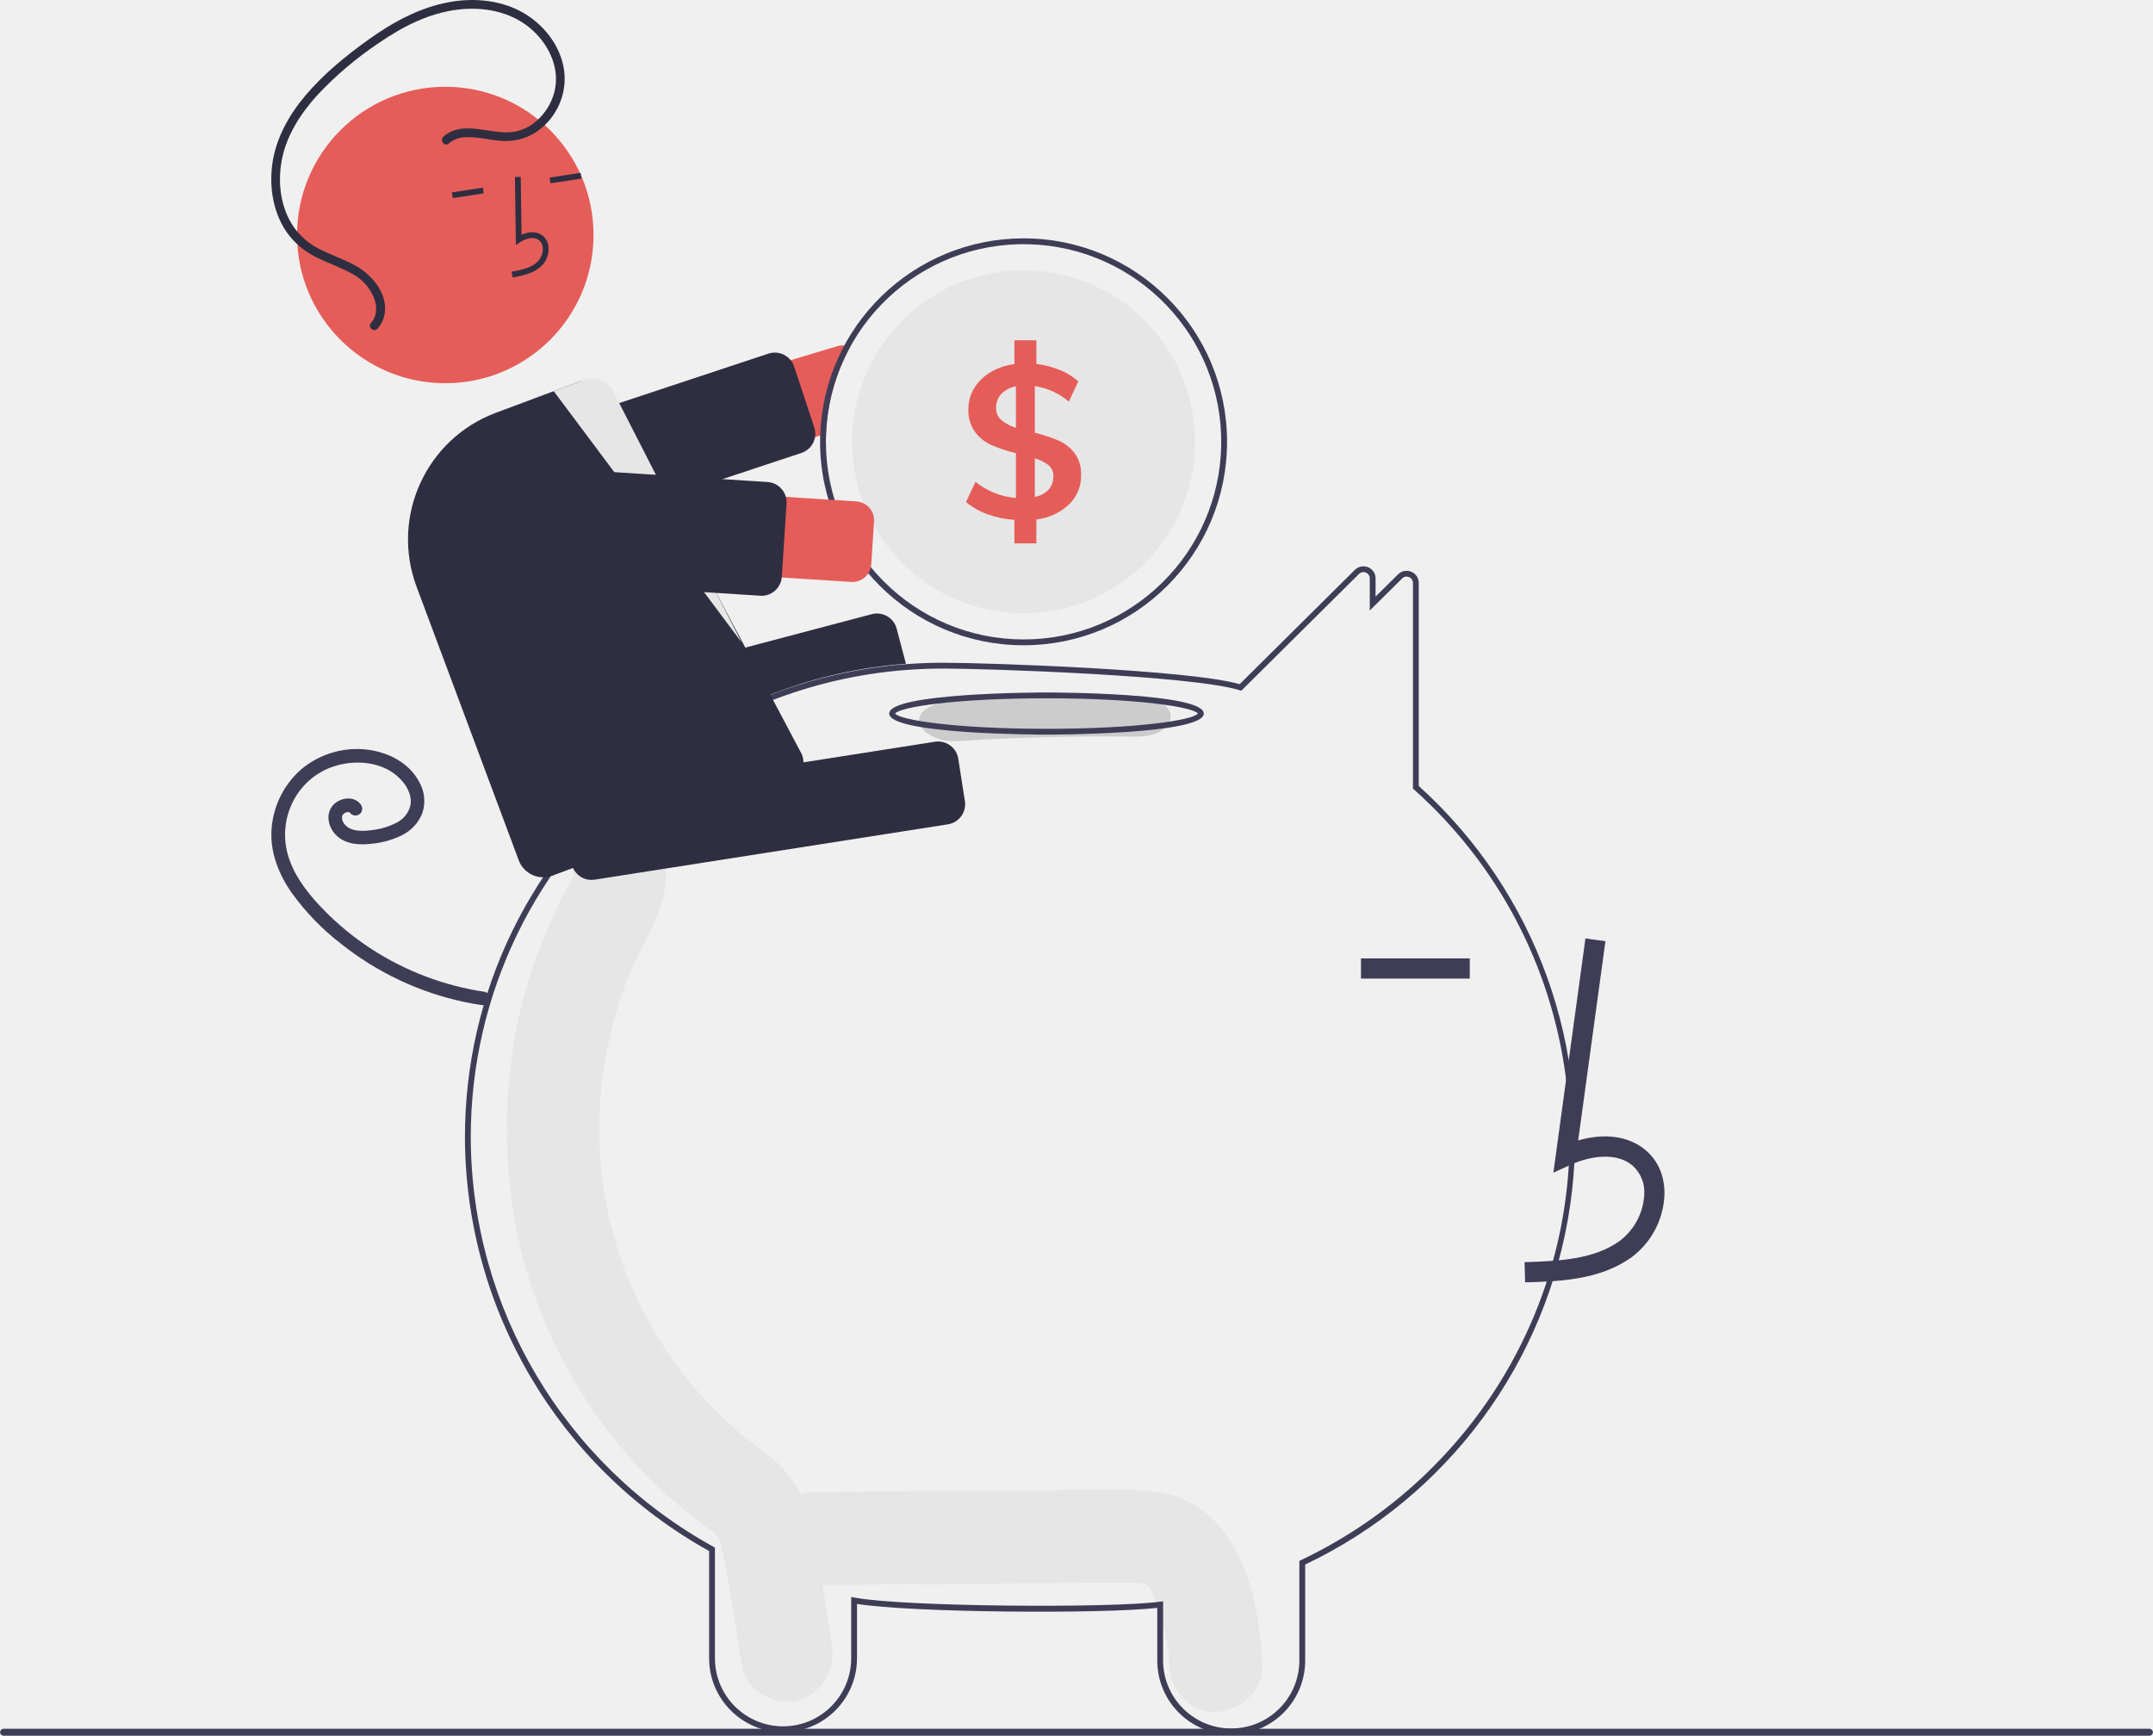
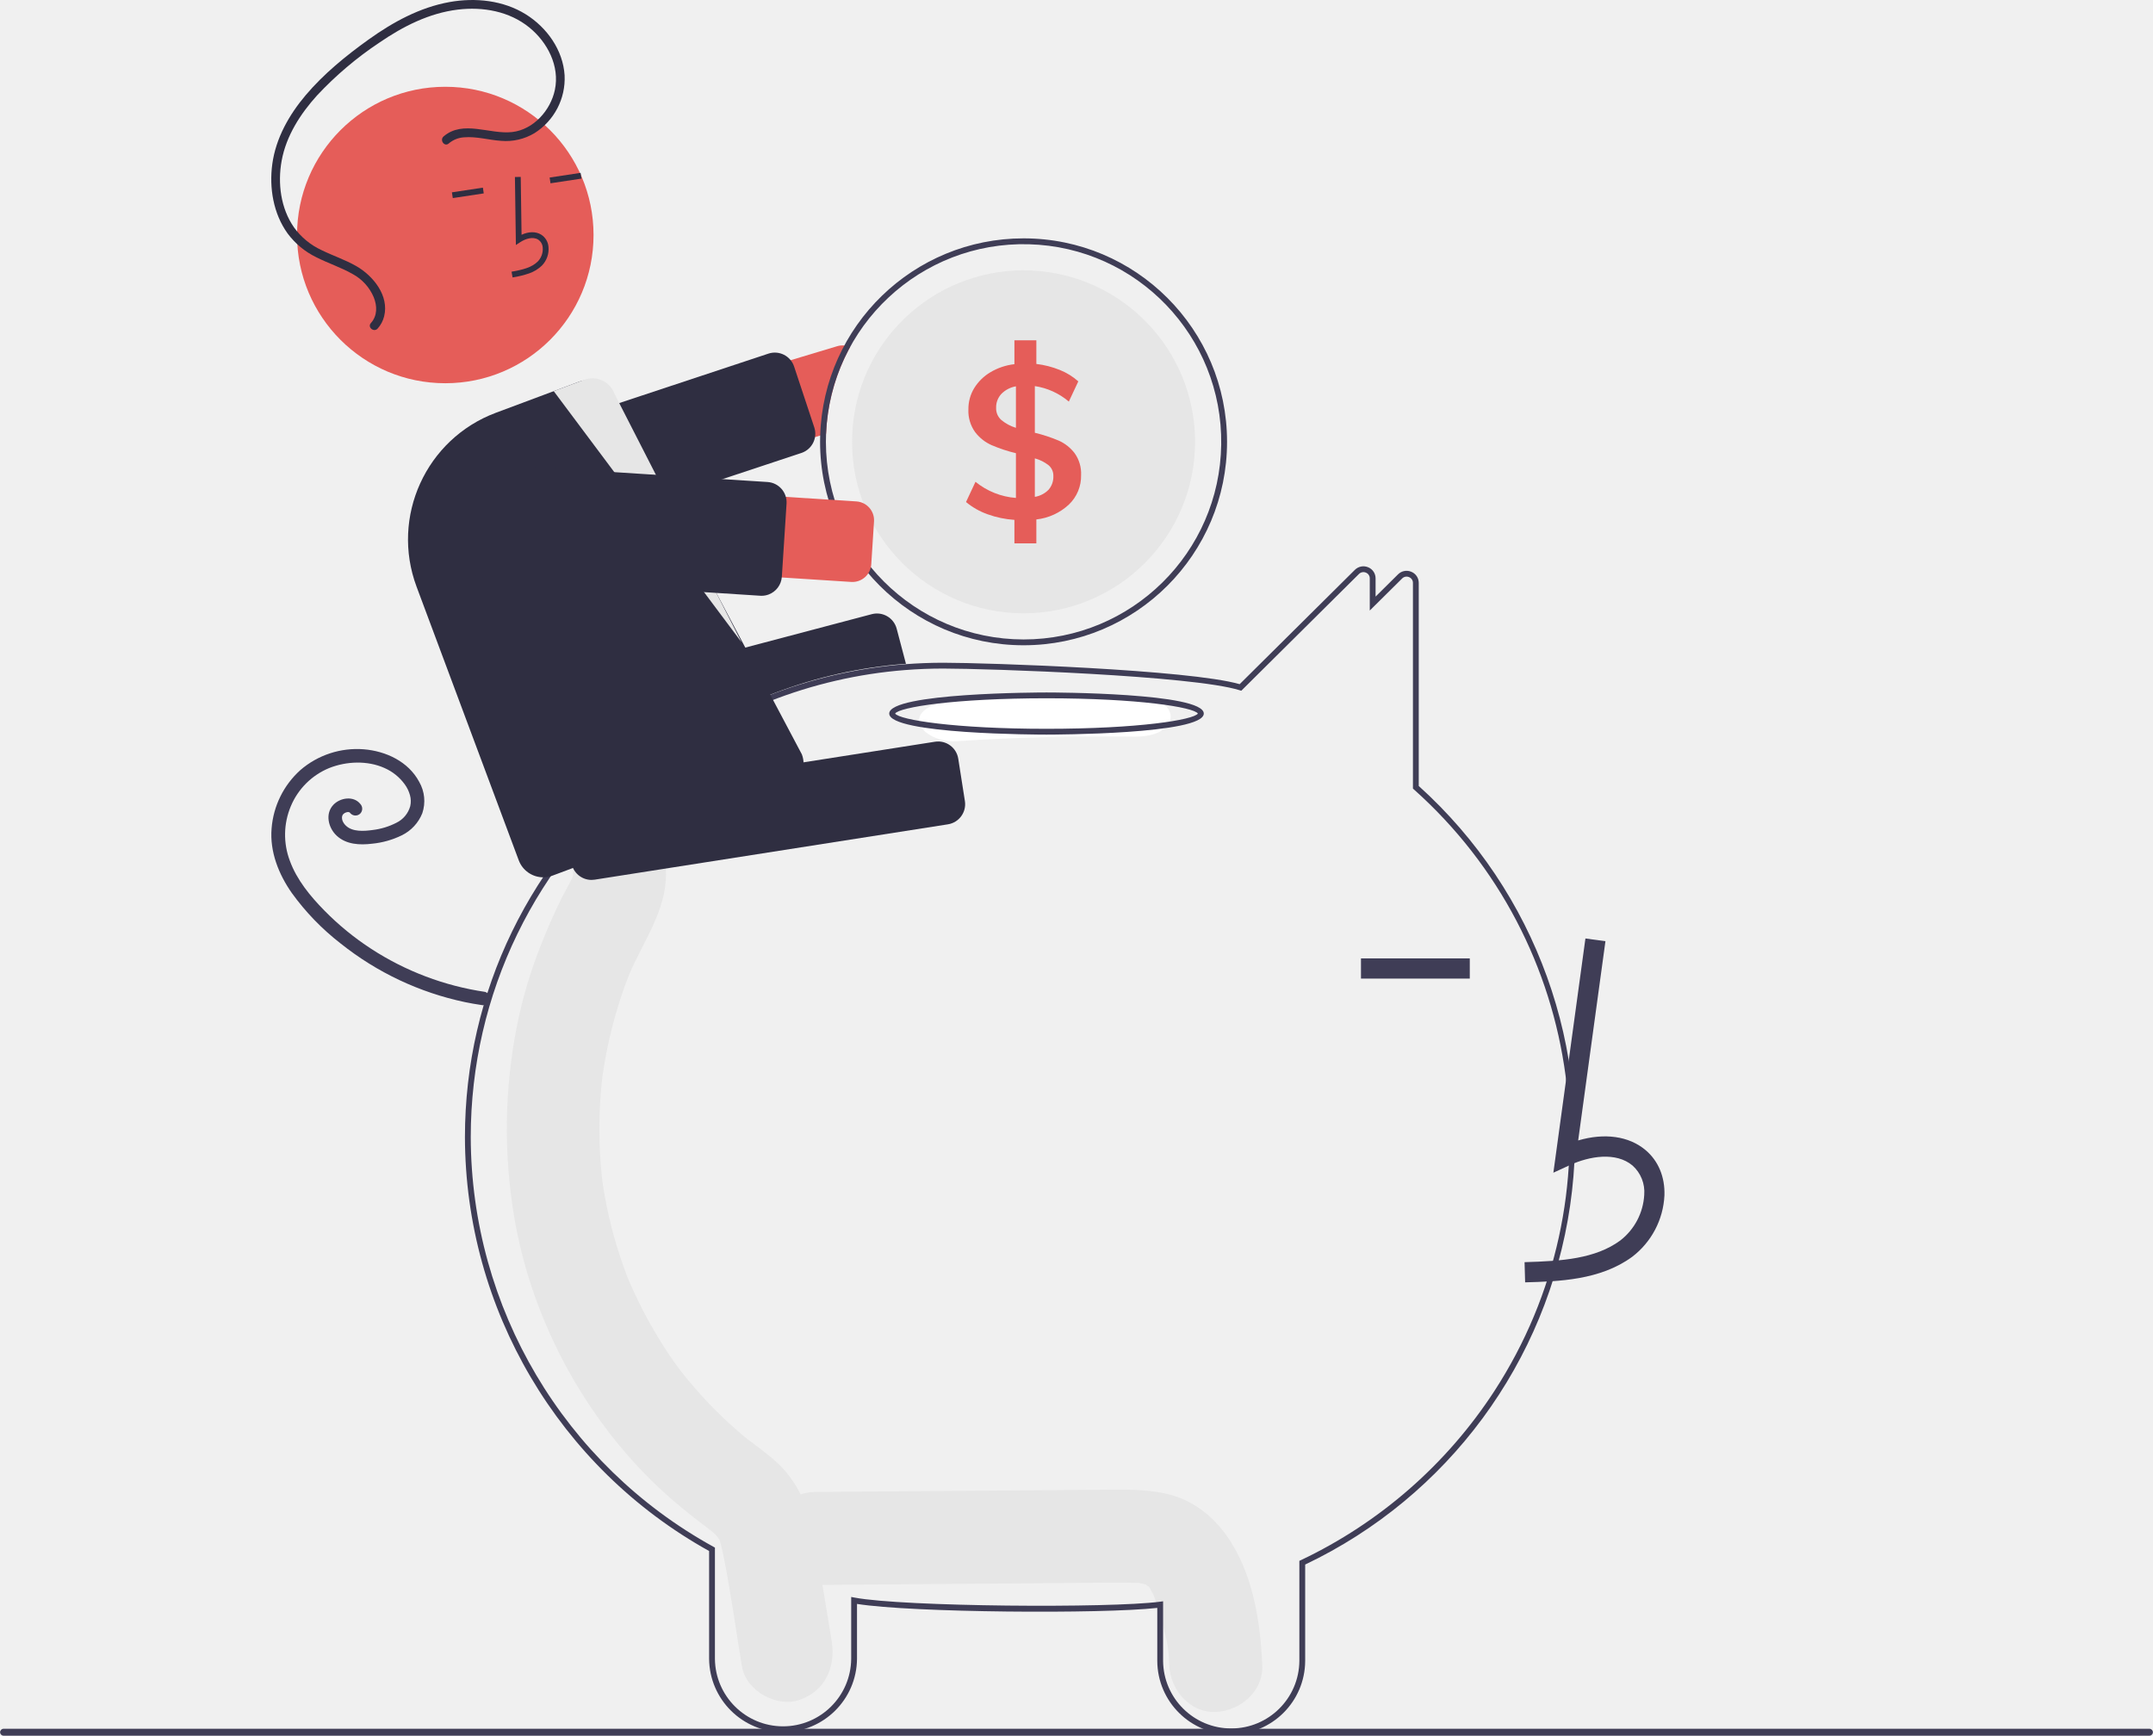
<svg xmlns="http://www.w3.org/2000/svg" id="b5c524f0-66c4-4225-a3aa-c25cef687e0c" data-name="Layer 1" width="740.675" height="597.175" viewBox="0 0 740.675 597.175">
  <path d="M651.612,679.719c-5.122-7.172-12.055-12.419-20.771-14.383-7.601-1.713-15.416-1.421-23.142-1.361l-97.692.753c-8.367.065-16.389,7.313-16,16,.386,8.614,7.032,16.069,16,16q42.926-.331,85.851-.662c6.747-.052,13.497-.174,20.244-.152,1.515.005,3.024.085,4.538.102.367.004.631.001.818-.007.047.014.086.027.147.044.79.217,1.6.366,2.394.572-.278.008.515.503.914.671.055.108.171.299.366.595.272.51,1.077,2.059,1.11,2.01a71.762,71.762,0,0,1,2.987,9.393c1.859,7.047,2.268,8.52,2.536,15.132.338,8.352,7.117,16.398,16,16,8.379-.375,16.363-7.042,16-16C663.3,709.333,660.651,692.377,651.612,679.719Z" transform="translate(-229.6623 -151.4124)" fill="#e6e6e6" />
  <path d="M515.749,715.825c-1.835-11.12-3.635-22.246-5.505-33.36-1.898-11.274-5.774-21.598-14.548-28.997-2.344-1.977-4.775-3.823-7.216-5.663-.858-.647-1.715-1.295-2.563-1.956-.051-.04-.083-.064-.127-.099-.093-.08-.205-.176-.355-.303-3.657-3.095-7.19-6.327-10.556-9.763q-4.483-4.577-8.575-9.545-1.022-1.241-2.019-2.504c-.114-.145-.729-.94-1.135-1.459-.377-.519-1.066-1.457-1.182-1.621q-1.164-1.646-2.286-3.322a156.126,156.126,0,0,1-13.187-24.115q-.547-1.251-1.068-2.517c-.093-.258-.214-.588-.374-1.029-.741-2.038-1.481-4.074-2.159-6.137q-2.16-6.571-3.714-13.336-.768-3.34-1.383-6.715-.317-1.735-.593-3.478c-.03-.193-.21-1.446-.316-2.154-.078-.712-.224-1.972-.243-2.166q-.176-1.756-.312-3.516-.307-3.96-.415-7.933-.185-7.061.253-14.122c.166-2.645.402-5.282.693-7.915.018-.162.031-.29.044-.406.018-.118.038-.251.062-.417.215-1.455.442-2.908.695-4.356a159.294,159.294,0,0,1,3.739-16.313q1.088-3.809,2.363-7.555.568-1.663,1.173-3.314c-.026.071,1.182-3.016,1.198-3.119,4.795-11.329,12.638-21.657,12.648-34.526.007-8.713-7.364-17.06-16-16.657a16.625,16.625,0,0,0-16,16.657c0,.196-.001.363-.001.525-.081.271-.148.498-.208.698-.935,2.032-2.081,3.963-3.107,5.944-2.811,5.423-5.209,11.025-7.488,16.708a159.825,159.825,0,0,0-8.529,28.628,182.098,182.098,0,0,0-.968,65.04c6.204,37.813,26.662,74.009,55.103,98.339,2.468,2.111,4.997,4.152,7.549,6.151,1.056.827,2.121,1.639,3.191,2.446.506.381,2.602,2.034,1.68,1.233,1.982,1.692,2.817,2.543,3.326,3.789.074.288.174.678.311,1.211.359,1.405.7,2.808.983,4.233,2.476,12.451,4.196,25.112,6.264,37.644,1.421,8.611,12.022,14.215,19.682,11.634C513.49,733.312,517.272,725.051,515.749,715.825Z" transform="translate(-229.6623 -151.4124)" fill="#e6e6e6" />
  <path d="M653.23,748.12a25.374,25.374,0,0,1-25.44-25.25V704.619c-19.109,2.139-84.543,1.644-103.3-1.37v18.892a25.441,25.441,0,0,1-50.88,0v-37.092a163.307,163.307,0,0,1-84-142.388c0-49.83,22.583-96.314,61.959-127.534a164.075,164.075,0,0,1,89.323-35.173c4.427-.347,8.881-.523,13.239-.523,15.352,0,84.619,2.372,101.998,7.372L695.756,347.48a4.16,4.16,0,0,1,4.55-.907,4.1,4.1,0,0,1,2.584,3.847v6.252l7.716-7.642a4.151,4.151,0,0,1,4.546-.908,4.102,4.102,0,0,1,2.587,3.848v69.865a162.759,162.759,0,0,1-39.07,267.866v33.169A25.374,25.374,0,0,1,653.23,748.12ZM629.79,702.351v20.52a23.441,23.441,0,0,0,46.88,0V688.438l.571-.271a162.456,162.456,0,0,0,66.531-58.182,160.325,160.325,0,0,0-27.699-206.96l-.332-.298V351.97a2.103,2.103,0,0,0-1.342-1.996,2.149,2.149,0,0,0-2.381.473l-11.127,11.021V350.42a2.103,2.103,0,0,0-1.342-1.996,2.154,2.154,0,0,0-2.385.477l-40.476,40.164-.575-.18c-16.156-5.057-86.513-7.454-101.982-7.454-4.306,0-8.707.174-13.082.517a162.075,162.075,0,0,0-88.237,34.746c-38.895,30.838-61.202,76.751-61.202,125.967A161.315,161.315,0,0,0,475.094,683.585l.516.286v38.27a23.441,23.441,0,0,0,46.88,0V700.854l1.185.223c16.856,3.171,87.832,3.671,104.985,1.421Z" transform="translate(-229.6623 -151.4124)" fill="#3f3d56" />
  <path d="M517.66,270.53,406.92,303.81a13.882,13.882,0,0,0,7.99,26.59l96.91-29.13,2.03-.61a67.517,67.517,0,0,1,8.29-29.86,6.165,6.165,0,0,0-2-.52A6.367,6.367,0,0,0,517.66,270.53Z" transform="translate(-229.6623 -151.4124)" fill="#E55D59" />
  <path d="M412.995,337.495a7.013,7.013,0,0,1-6.638-4.801l-6.925-20.896a6.999,6.999,0,0,1,4.443-8.847l90.131-29.87a7,7,0,0,1,8.847,4.442l6.925,20.896a6.976,6.976,0,0,1-4.193,8.759q-.125.047-.252.088l-90.129,29.869A7.003,7.003,0,0,1,412.995,337.495Z" transform="translate(-229.6623 -151.4124)" fill="#2f2e41" />
  <path d="M581.79,233.42a70.031,70.031,0,0,0-69.97,67.85c-.02.71-.03,1.43-.03,2.15a70,70,0,1,0,70-70Zm0,138a68.071,68.071,0,0,1-68-68q0-1.395.06-2.76A67.998,67.998,0,1,1,581.79,371.42Z" transform="translate(-229.6623 -151.4124)" fill="#3f3d56" />
  <path d="M640.79,303.42a59,59,0,0,1-118,0c0-1.87.09-3.71.26-5.53A59,59,0,0,1,640.79,303.42Z" transform="translate(-229.6623 -151.4124)" fill="#e6e6e6" />
  <path d="M599.36,307.34a14.048,14.048,0,0,0-5.47-4.33,53.139,53.139,0,0,0-8.22-2.7V284.25a23.396,23.396,0,0,1,11.69,5.33l3.26-6.95a21.561,21.561,0,0,0-6.36-3.93,31.259,31.259,0,0,0-8.07-2.07v-8.14h-7.55v8.22a20.672,20.672,0,0,0-8.25,2.77,16.399,16.399,0,0,0-5.59,5.48,13.771,13.771,0,0,0-1.99,7.29,12.463,12.463,0,0,0,2.29,7.8,14.51,14.51,0,0,0,5.7,4.52,52.692,52.692,0,0,0,8.36,2.77v15.39A24.988,24.988,0,0,1,565.25,317.18l-3.26,6.96a24.58,24.58,0,0,0,7.44,4.22,34.161,34.161,0,0,0,9.21,1.92v8.07h7.55v-8.22a19.538,19.538,0,0,0,11.21-5.14,13.59,13.59,0,0,0,4.18-10.1A12.055,12.055,0,0,0,599.36,307.34Zm-20.2-8.73a14.499,14.499,0,0,1-5.03-2.7,5.32,5.32,0,0,1-1.78-4.18,6.726,6.726,0,0,1,1.82-4.81,9.202,9.202,0,0,1,4.99-2.59Zm11.25,21.28a8.557,8.557,0,0,1-4.74,2.47V309.12a13.24,13.24,0,0,1,4.74,2.37,4.658,4.658,0,0,1,1.63,3.7A6.804,6.804,0,0,1,590.41,319.89Z" transform="translate(-229.6623 -151.4124)" fill="#E55D59" />
  <path d="M416.209,422.184a7.023,7.023,0,0,1-6.775-5.216l-3.77-14.27a7.004,7.004,0,0,1,4.975-8.551l118.941-31.43a7.015,7.015,0,0,1,8.551,4.985l3.194,12.09-.598.046a160.163,160.163,0,0,0-84.108,31.871l-.173.084-38.46,10.16A6.963,6.963,0,0,1,416.209,422.184Z" transform="translate(-229.6623 -151.4124)" fill="#2f2e41" />
  <path d="M396.51,492.671a98.108,98.108,0,0,1-39.122-14.792A95.527,95.527,0,0,1,341.214,464.65c-4.828-4.924-9.447-10.521-11.838-17.079a25.299,25.299,0,0,1,.331-18.769,24.334,24.334,0,0,1,13.169-13.126c5.99-2.389,13.226-2.644,19.055-.028a17.089,17.089,0,0,1,6.964,5.606,11.435,11.435,0,0,1,1.81,3.758,7.674,7.674,0,0,1,.09,3.759,9.016,9.016,0,0,1-4.774,5.723,24.068,24.068,0,0,1-8.152,2.486c-2.86.39-6.969.745-9.268-1.551a4.669,4.669,0,0,1-1.093-1.611,3.114,3.114,0,0,1-.172-1.458c-.034.217.139-.472.129-.445-.036.102-.194.35.03-.031a3.397,3.397,0,0,1,.233-.363c-.076.098-.243.262.055-.019a1.962,1.962,0,0,1,.914-.564c.138-.04.279-.072.418-.11.353-.096-.352.005.009-.006.139-.004.28-.001.419-.007.354-.016-.349-.097-.01-.011.132.033.262.065.392.106.282.089-.2-.207-.009.014.224.259-.235-.252.019-.001a4.624,4.624,0,0,1,.358.394,2.359,2.359,0,0,0,3.315,0,2.399,2.399,0,0,0,0-3.315c-2.311-2.865-6.877-2.157-9.215.264-2.982,3.088-1.801,7.983,1.1,10.678,3.284,3.051,7.934,3.263,12.158,2.751a29.817,29.817,0,0,0,10.269-2.902,14.398,14.398,0,0,0,7.024-7.588,13.174,13.174,0,0,0-1.056-10.769c-3.729-7.011-11.452-10.606-19.084-11.228a29.812,29.812,0,0,0-21.819,7.163,30.154,30.154,0,0,0-9.888,20.075c-.666,7.996,2.436,15.761,6.959,22.214a84.627,84.627,0,0,0,16.779,17.353,102.473,102.473,0,0,0,42.812,20.191q2.792.577,5.615.988a2.421,2.421,0,0,0,2.883-1.637,2.361,2.361,0,0,0-1.637-2.883Z" transform="translate(-229.6623 -151.4124)" fill="#3f3d56" />
-   <path d="M619.895,390.794q-30.663-.433-61.133,1.556c-6.943.453-12.951,2.907-12.951,7.032,0,3.449,5.96,7.489,12.951,7.032q30.454-1.989,61.133-1.556C636.569,405.094,636.559,391.029,619.895,390.794Z" transform="translate(-229.6623 -151.4124)" fill="#ccc" />
+   <path d="M619.895,390.794q-30.663-.433-61.133,1.556c-6.943.453-12.951,2.907-12.951,7.032,0,3.449,5.96,7.489,12.951,7.032q30.454-1.989,61.133-1.556C636.569,405.094,636.559,391.029,619.895,390.794Z" transform="translate(-229.6623 -151.4124)" fill="#FFF" />
  <path d="M589.682,404.162c-2.209,0-54.106-.083-54.106-7.251,0-7.168,51.896-7.25,54.106-7.25s54.106.083,54.106,7.25C643.787,404.079,591.891,404.162,589.682,404.162Zm-52.076-7.251c1.42,2.173,20.496,5.251,52.076,5.251s50.656-3.078,52.076-5.251c-1.42-2.173-20.496-5.25-52.076-5.25S539.025,394.738,537.605,396.911Z" transform="translate(-229.6623 -151.4124)" fill="#3f3d56" />
  <path d="M754.336,592.612c11.488-.319,25.786-.718,36.801-8.764a28.262,28.262,0,0,0,11.121-21.103c.225-6.355-2.071-11.901-6.465-15.614-5.753-4.861-14.154-6.002-23.207-3.341l9.38-68.548-6.886-.943L764.052,554.885l5.75-2.639c6.666-3.058,15.817-4.614,21.504.192a12.215,12.215,0,0,1,4.006,10.062,21.361,21.361,0,0,1-8.275,15.735c-8.572,6.261-19.969,7.069-32.895,7.43Z" transform="translate(-229.6623 -151.4124)" fill="#3f3d56" />
  <rect x="468.203" y="329.741" width="37.432" height="6.95" fill="#3f3d56" />
  <path d="M433.148,454.15a7.012,7.012,0,0,1-6.904-5.917L423.959,433.651a7.008,7.008,0,0,1,5.832-8L551.322,406.609a7.007,7.007,0,0,1,7.999,5.832l2.285,14.582a7.007,7.007,0,0,1-5.832,8l-121.531,19.042A7.096,7.096,0,0,1,433.148,454.15Z" transform="translate(-229.6623 -151.4124)" fill="#2f2e41" />
  <circle cx="153.189" cy="80.855" r="51" fill="#E55D59" />
  <path d="M411.727,245.463a12.095,12.095,0,0,0,4.367-2.676,8.133,8.133,0,0,0,2.255-6.483,5.472,5.472,0,0,0-2.512-4.164c-1.846-1.135-4.285-1.092-6.747.049l-.284-19.908-2.0.028.334,23.404,1.522-.998c1.765-1.156,4.302-1.994,6.127-.872a3.514,3.514,0,0,1,1.573,2.69,6.146,6.146,0,0,1-1.676,4.834c-2.168,2.151-5.377,2.872-9.039,3.531l.354,1.968A32.963,32.963,0,0,0,411.727,245.463Z" transform="translate(-229.6623 -151.4124)" fill="#2f2e41" />
  <rect x="418.838" y="211.679" width="10.772" height="2" transform="translate(-256.7253 -85.49311) rotate(-8.61162)" fill="#2f2e41" />
  <rect x="385.221" y="216.769" width="10.772" height="2" transform="translate(-257.8664 -90.46937) rotate(-8.61162)" fill="#2f2e41" />
  <path d="M416.555,453.258a9.03,9.03,0,0,1-8.434-5.855L372.957,353.235a46.532,46.532,0,0,1,27.284-59.802L428.833,282.756a8.958,8.958,0,0,1,6.878.239,8.832,8.832,0,0,1,4.675,4.986L505.523,410.964a9.002,9.002,0,0,1-5.257,11.638L419.7,452.687A8.976,8.976,0,0,1,416.555,453.258Z" transform="translate(-229.6623 -151.4124)" fill="#2f2e41" />
  <path d="M420.158,285.995l64.629,86.426L441.056,286.902a8.079,8.079,0,0,0-10.349-4.846Z" transform="translate(-229.6623 -151.4124)" fill="#e6e6e6" />
  <path d="M522.49,351.63l-115.395-7.433a13.879,13.879,0,1,1,1.784-27.701l115.395,7.433a6.499,6.499,0,0,1,6.069,6.904l-.949,14.729a6.501,6.501,0,0,1-6.905,6.069Z" transform="translate(-229.6623 -151.4124)" fill="#E55D59" />
  <path d="M491.655,356.395q-.229,0-.458-.015h-0l-94.756-6.104a6.999,6.999,0,0,1-6.536-7.435l1.62-25.158a7,7,0,0,1,7.436-6.535l94.756,6.103a7.008,7.008,0,0,1,6.535,7.435l-1.62,25.159a7.019,7.019,0,0,1-4.546,6.111A6.926,6.926,0,0,1,491.655,356.395Z" transform="translate(-229.6623 -151.4124)" fill="#2f2e41" />
  <path d="M382.267,198.353c6.709-5.77,15.923-.608,23.617-1.512,7.361-.865,13.174-7.468,14.659-14.482,1.732-8.184-2.516-16.383-8.777-21.486-6.857-5.589-15.952-7.193-24.57-6.159-9.878,1.185-18.911,5.789-27.017,11.359a121.85,121.85,0,0,0-21.442,18.169c-5.751,6.352-10.624,13.923-12.18,22.47-1.414,7.768-.334,16.375,4.258,22.955a24.205,24.205,0,0,0,9.474,7.805c3.937,1.933,8.138,3.316,11.952,5.502,5.768,3.305,11.374,10.159,9.567,17.291a9.793,9.793,0,0,1-2.226,4.19c-1.291,1.433-3.619-.461-2.325-1.897,2.273-2.523,2.183-5.888.972-8.9a16.272,16.272,0,0,0-7.233-7.954c-3.993-2.283-8.401-3.692-12.494-5.772a27.023,27.023,0,0,1-9.911-8.214c-4.898-6.807-6.363-15.666-5.253-23.861,1.202-8.868,5.759-16.927,11.471-23.68,6.216-7.349,13.852-13.571,21.652-19.159,8.37-5.997,17.617-11.067,27.85-12.9,8.87-1.59,18.485-.611,26.241,4.223,7.24,4.512,12.792,12.274,13.344,20.947a22.235,22.235,0,0,1-10.376,19.942,19.101,19.101,0,0,1-11.41,2.643c-4.262-.273-8.527-1.578-12.816-1.215a8.941,8.941,0,0,0-5.268,2.128c-1.466,1.261-3.213-1.181-1.759-2.431Z" transform="translate(-229.6623 -151.4124)" fill="#2f2e41" />
  <path d="M969.147,748.588H230.853a1.191,1.191,0,0,1,0-2.381H969.147a1.191,1.191,0,0,1,0,2.381Z" transform="translate(-229.6623 -151.4124)" fill="#3f3d56" />
</svg>
